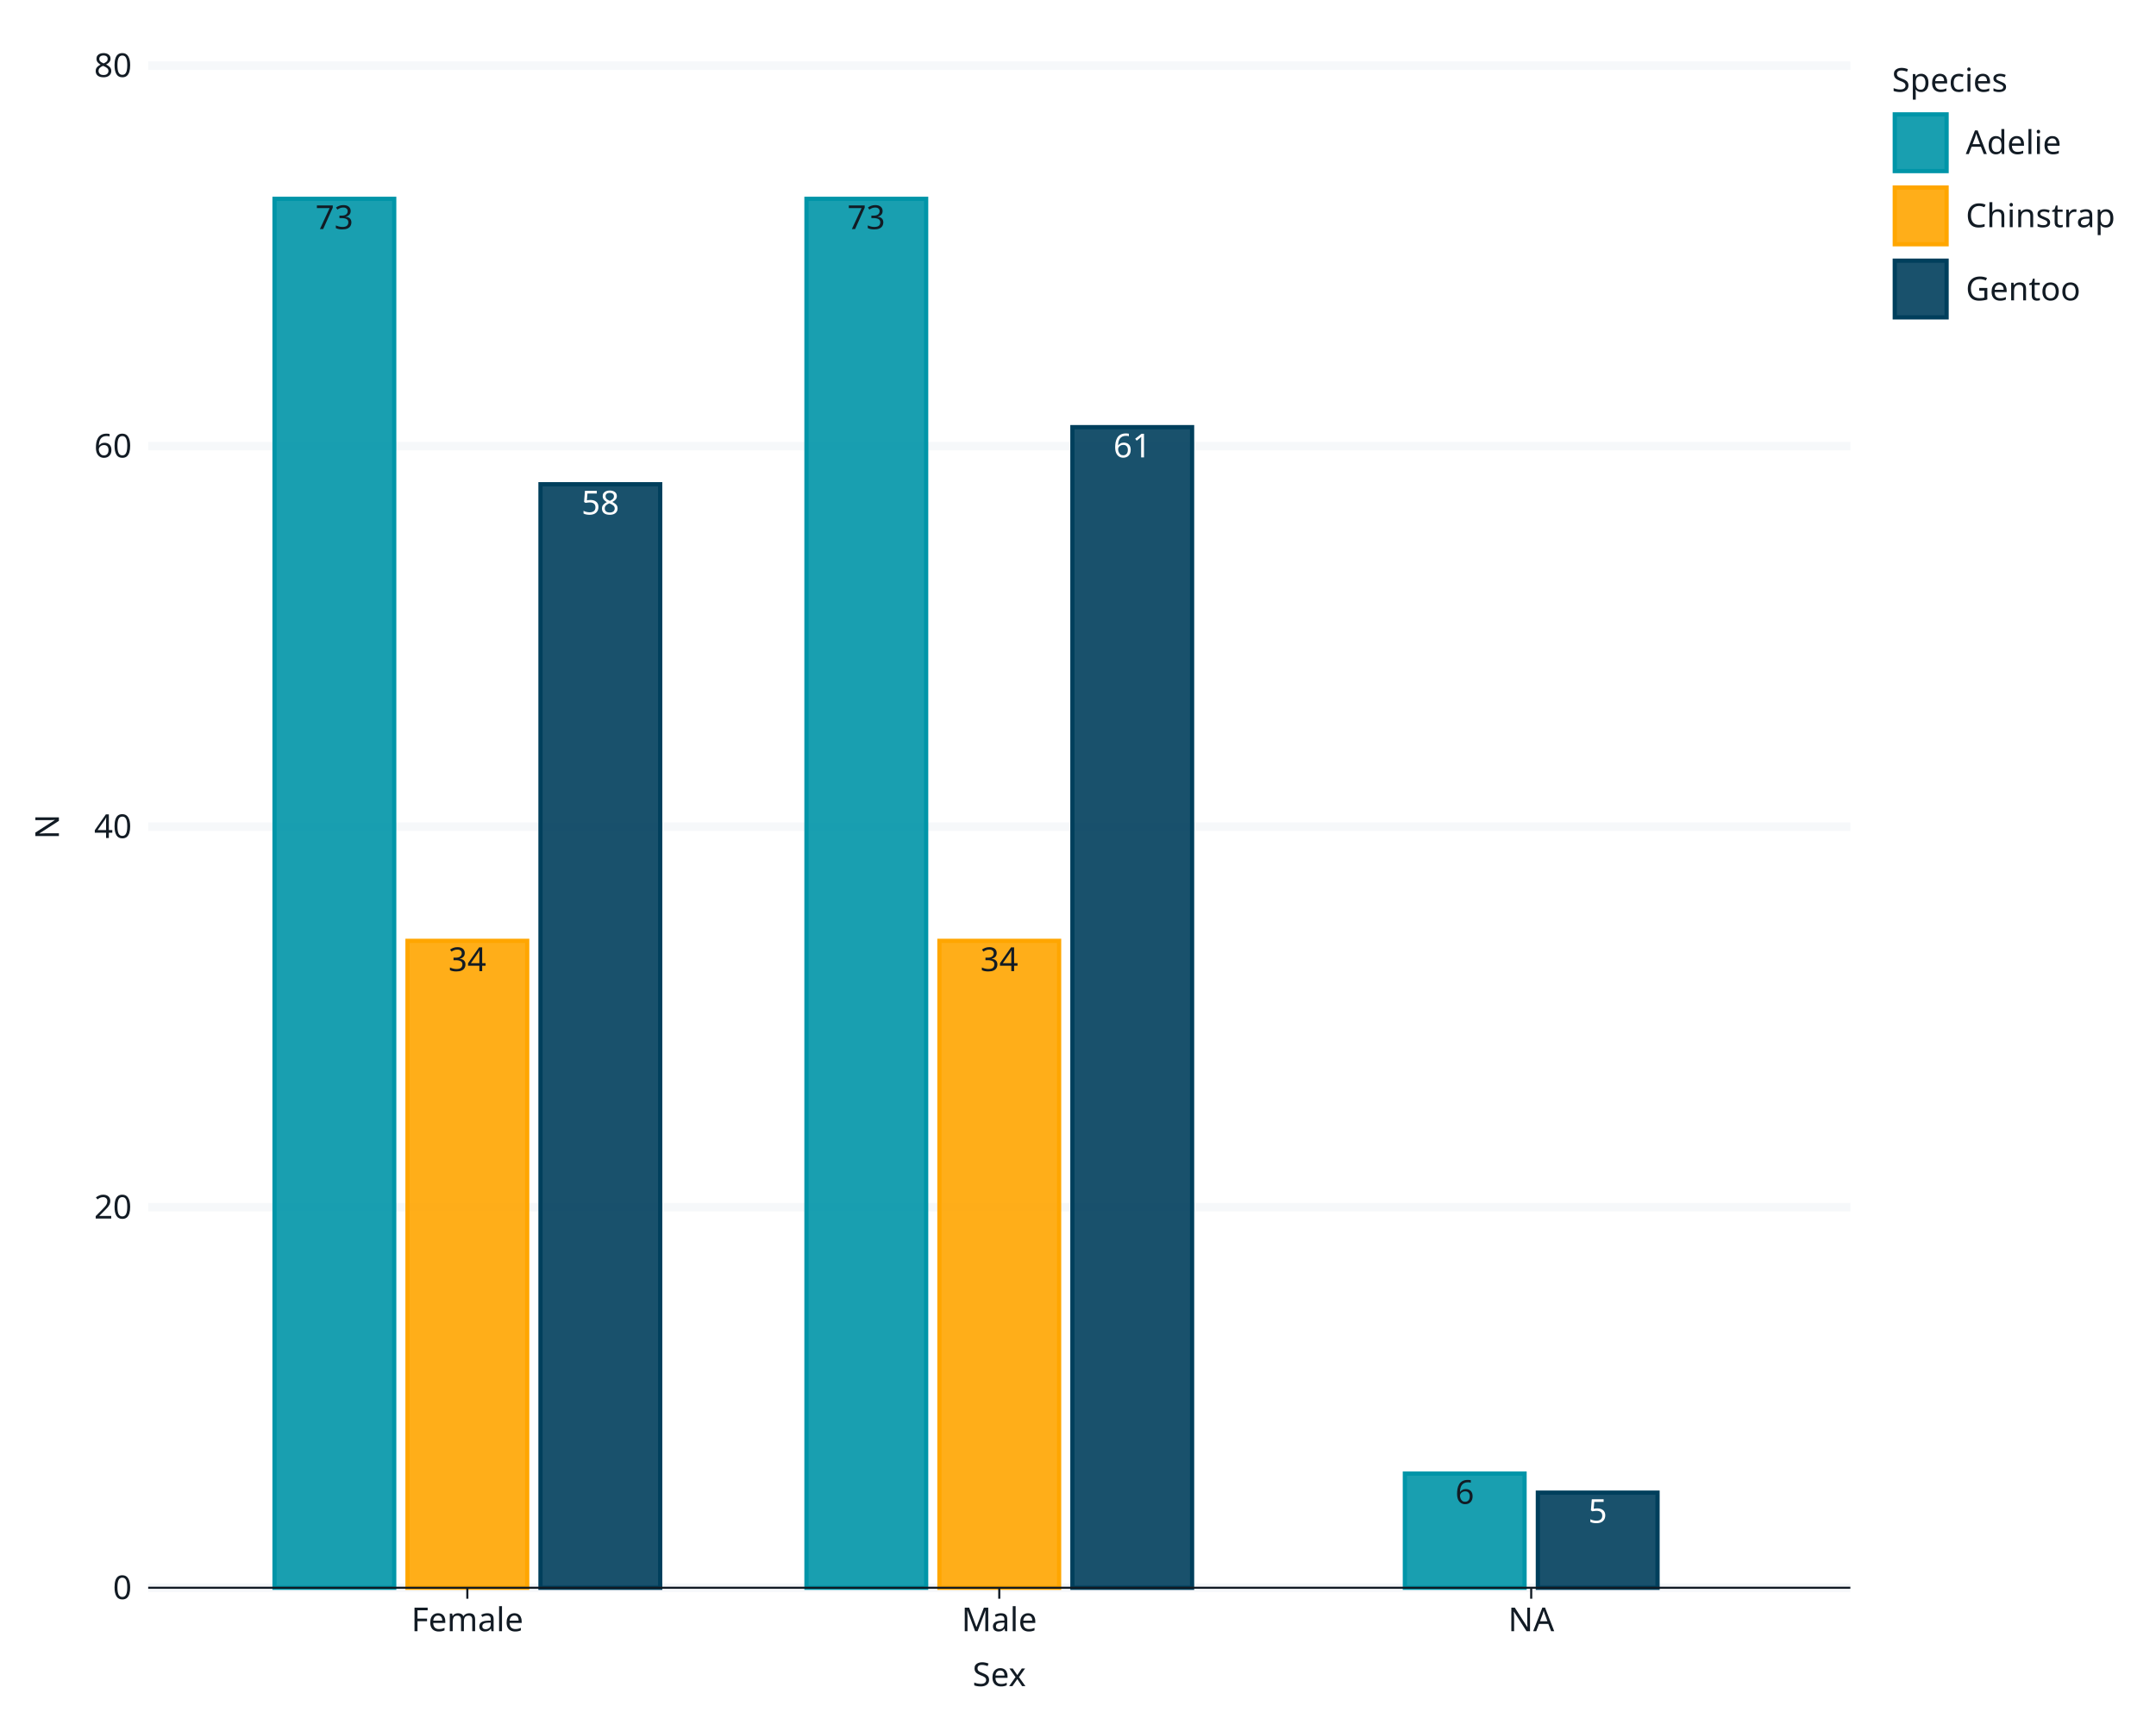
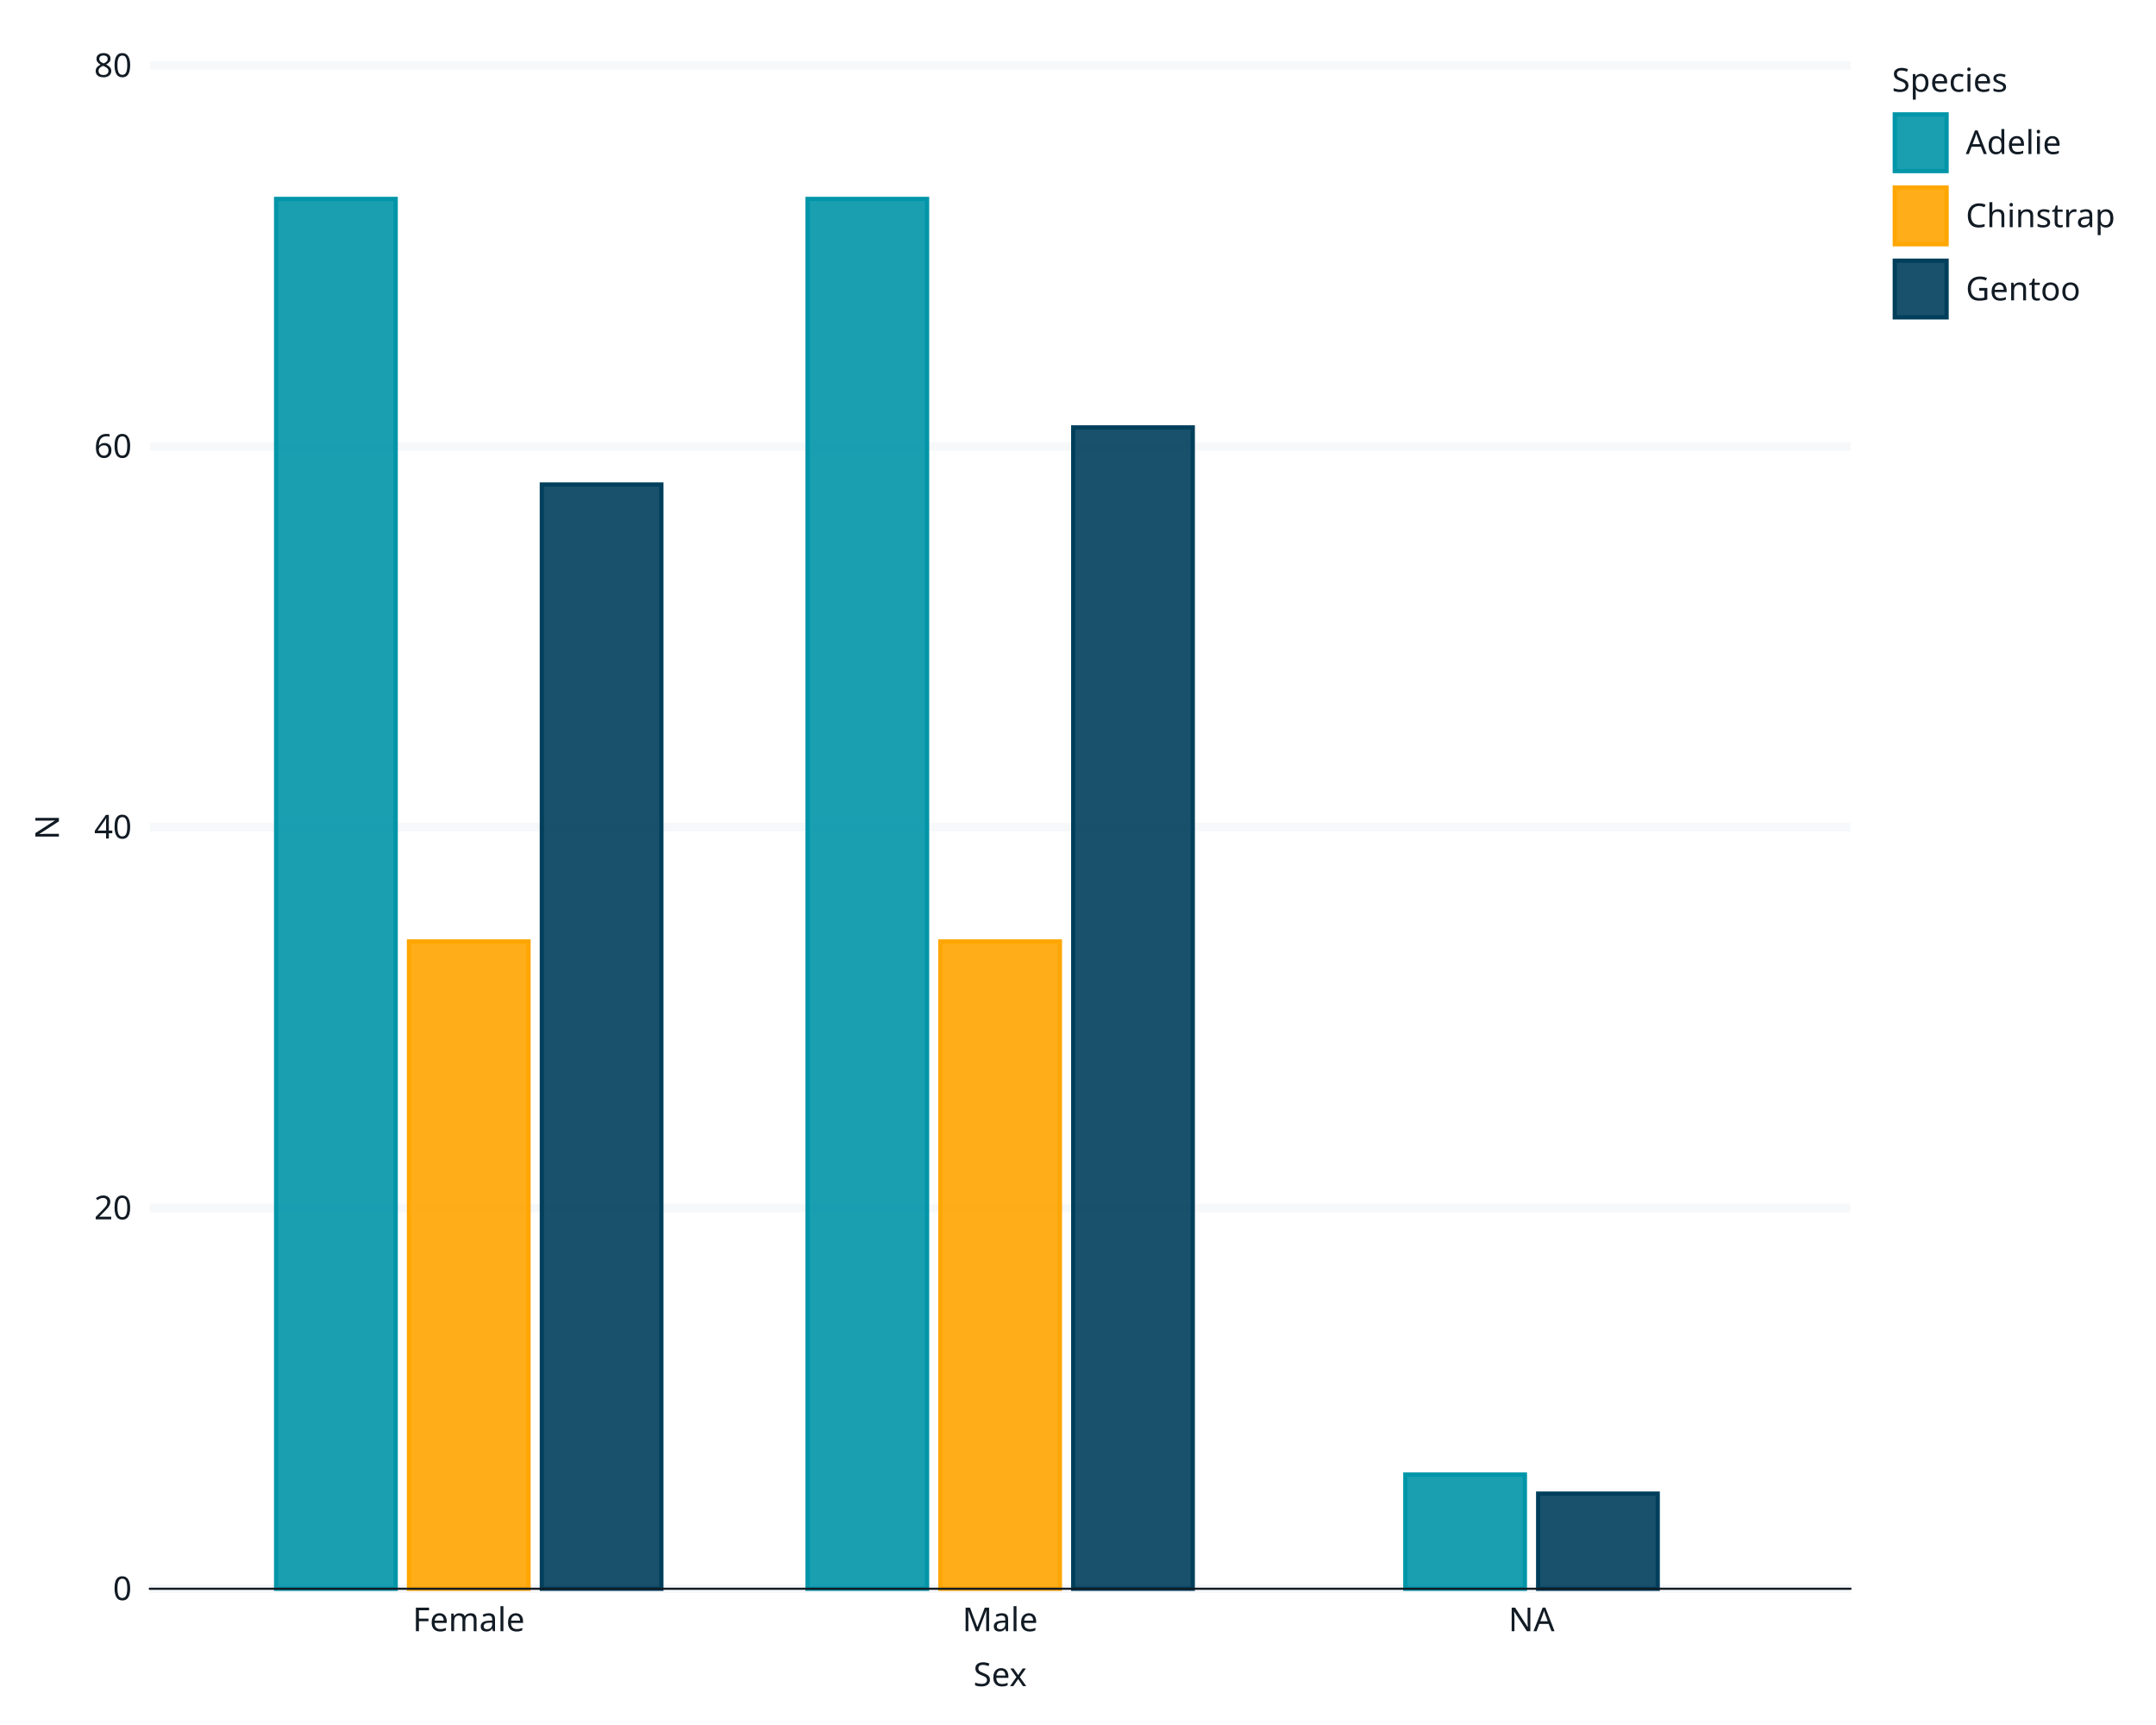
<svg xmlns="http://www.w3.org/2000/svg" class="svglite" data-engine-version="2.0" width="720.00pt" height="576.00pt" viewBox="0 0 720.00 576.00">
  <defs>
    <style type="text/css">
    .svglite line, .svglite polyline, .svglite polygon, .svglite path, .svglite rect, .svglite circle {
      fill: none;
      stroke: #000000;
      stroke-linecap: round;
      stroke-linejoin: round;
      stroke-miterlimit: 10.00;
    }
  </style>
  </defs>
  <rect width="100%" height="100%" style="stroke: none; fill: #FFFFFF;" />
  <defs>
    <clipPath id="cpMC4wMHw3MjAuMDB8MC4wMHw1NzYuMDA=">
      <rect x="0.00" y="0.00" width="720.00" height="576.00" />
    </clipPath>
  </defs>
  <g clip-path="url(#cpMC4wMHw3MjAuMDB8MC4wMHw1NzYuMDA=)">
-     <rect x="0" y="0.00" width="720.00" height="576.00" style="stroke-width: 1.07; stroke: #FFFFFF; fill: #FFFFFF;" />
-     <rect x="49.49" y="21.92" width="568.44" height="508.26" style="stroke-width: 1.07; stroke: #FFFFFF; fill: #FFFFFF;" />
-     <polyline points="49.49,530.17 617.93,530.17 " style="stroke-width: 2.84; stroke: #F6F8FA; stroke-linecap: butt;" />
-     <polyline points="49.49,403.11 617.93,403.11 " style="stroke-width: 2.84; stroke: #F6F8FA; stroke-linecap: butt;" />
-     <polyline points="49.49,276.05 617.93,276.05 " style="stroke-width: 2.84; stroke: #F6F8FA; stroke-linecap: butt;" />
-     <polyline points="49.49,148.98 617.93,148.98 " style="stroke-width: 2.84; stroke: #F6F8FA; stroke-linecap: butt;" />
-     <polyline points="49.49,21.92 617.93,21.92 " style="stroke-width: 2.84; stroke: #F6F8FA; stroke-linecap: butt;" />
-     <rect x="91.68" y="66.39" width="39.97" height="463.78" style="stroke-width: 1.41; stroke: #0095A8; stroke-linecap: butt; stroke-linejoin: miter; fill: #0095A8; fill-opacity: 0.90;" />
-     <rect x="136.09" y="314.16" width="39.97" height="216.01" style="stroke-width: 1.41; stroke: #FFA600; stroke-linecap: butt; stroke-linejoin: miter; fill: #FFA600; fill-opacity: 0.90;" />
-     <rect x="180.50" y="161.69" width="39.97" height="368.49" style="stroke-width: 1.41; stroke: #003F5C; stroke-linecap: butt; stroke-linejoin: miter; fill: #003F5C; fill-opacity: 0.90;" />
-     <rect x="269.32" y="66.39" width="39.97" height="463.78" style="stroke-width: 1.41; stroke: #0095A8; stroke-linecap: butt; stroke-linejoin: miter; fill: #0095A8; fill-opacity: 0.90;" />
-     <rect x="313.72" y="314.16" width="39.97" height="216.01" style="stroke-width: 1.41; stroke: #FFA600; stroke-linecap: butt; stroke-linejoin: miter; fill: #FFA600; fill-opacity: 0.90;" />
-     <rect x="358.13" y="142.63" width="39.97" height="387.55" style="stroke-width: 1.41; stroke: #003F5C; stroke-linecap: butt; stroke-linejoin: miter; fill: #003F5C; fill-opacity: 0.90;" />
-     <rect x="469.16" y="492.05" width="39.97" height="38.12" style="stroke-width: 1.41; stroke: #0095A8; stroke-linecap: butt; stroke-linejoin: miter; fill: #0095A8; fill-opacity: 0.90;" />
-     <rect x="513.57" y="498.41" width="39.97" height="31.77" style="stroke-width: 1.41; stroke: #003F5C; stroke-linecap: butt; stroke-linejoin: miter; fill: #003F5C; fill-opacity: 0.90;" />
-     <text x="111.66" y="76.49" text-anchor="middle" style="font-size: 11.04px; fill: #121B24; font-family: sans;" textLength="12.28px" lengthAdjust="spacingAndGlyphs">73</text>
-     <text x="156.07" y="324.27" text-anchor="middle" style="font-size: 11.04px; fill: #121B24; font-family: sans;" textLength="12.28px" lengthAdjust="spacingAndGlyphs">34</text>
-     <text x="200.48" y="171.79" text-anchor="middle" style="font-size: 11.04px; fill: #FFFFFF; font-family: sans;" textLength="12.28px" lengthAdjust="spacingAndGlyphs">58</text>
-     <text x="289.30" y="76.49" text-anchor="middle" style="font-size: 11.04px; fill: #121B24; font-family: sans;" textLength="12.28px" lengthAdjust="spacingAndGlyphs">73</text>
-     <text x="333.71" y="324.27" text-anchor="middle" style="font-size: 11.04px; fill: #121B24; font-family: sans;" textLength="12.28px" lengthAdjust="spacingAndGlyphs">34</text>
-     <text x="378.12" y="152.73" text-anchor="middle" style="font-size: 11.04px; fill: #FFFFFF; font-family: sans;" textLength="12.28px" lengthAdjust="spacingAndGlyphs">61</text>
-     <text x="489.14" y="502.16" text-anchor="middle" style="font-size: 11.04px; fill: #121B24; font-family: sans;" textLength="6.14px" lengthAdjust="spacingAndGlyphs">6</text>
-     <text x="533.55" y="508.51" text-anchor="middle" style="font-size: 11.04px; fill: #FFFFFF; font-family: sans;" textLength="6.14px" lengthAdjust="spacingAndGlyphs">5</text>
-     <text x="44.01" y="533.96" text-anchor="end" style="font-size: 11.00px; fill: #121B24; font-family: sans;" textLength="6.12px" lengthAdjust="spacingAndGlyphs">0</text>
-     <text x="44.01" y="406.89" text-anchor="end" style="font-size: 11.00px; fill: #121B24; font-family: sans;" textLength="12.24px" lengthAdjust="spacingAndGlyphs">20</text>
-     <text x="44.01" y="279.83" text-anchor="end" style="font-size: 11.00px; fill: #121B24; font-family: sans;" textLength="12.24px" lengthAdjust="spacingAndGlyphs">40</text>
-     <text x="44.01" y="152.77" text-anchor="end" style="font-size: 11.00px; fill: #121B24; font-family: sans;" textLength="12.24px" lengthAdjust="spacingAndGlyphs">60</text>
+     <rect x="0.00" y="0.00" width="720.00" height="576.00" style="stroke-width: 1.07; stroke: #FFFFFF; fill: #FFFFFF;" />
+     <rect x="50.06" y="21.92" width="567.87" height="508.60" style="stroke-width: 1.07; stroke: #FFFFFF; fill: #FFFFFF;" />
+     <polyline points="50.06,530.51 617.93,530.51 " style="stroke-width: 2.84; stroke: #F6F8FA; stroke-linecap: butt;" />
+     <polyline points="50.06,403.37 617.93,403.37 " style="stroke-width: 2.84; stroke: #F6F8FA; stroke-linecap: butt;" />
+     <polyline points="50.06,276.22 617.93,276.22 " style="stroke-width: 2.84; stroke: #F6F8FA; stroke-linecap: butt;" />
+     <polyline points="50.06,149.07 617.93,149.07 " style="stroke-width: 2.84; stroke: #F6F8FA; stroke-linecap: butt;" />
+     <polyline points="50.06,21.92 617.93,21.92 " style="stroke-width: 2.84; stroke: #F6F8FA; stroke-linecap: butt;" />
+     <polyline points="156.54,530.51 156.54,21.92 " style="stroke-width: 2.84; stroke: none; stroke-linecap: butt;" />
+     <polyline points="334.00,530.51 334.00,21.92 " style="stroke-width: 2.84; stroke: none; stroke-linecap: butt;" />
+     <polyline points="511.46,530.51 511.46,21.92 " style="stroke-width: 2.84; stroke: none; stroke-linecap: butt;" />
+     <rect x="92.21" y="66.42" width="39.93" height="464.09" style="stroke-width: 1.41; stroke: #0095A8; stroke-linecap: butt; stroke-linejoin: miter; fill: #0095A8; fill-opacity: 0.90;" />
+     <rect x="136.57" y="314.36" width="39.93" height="216.15" style="stroke-width: 1.41; stroke: #FFA600; stroke-linecap: butt; stroke-linejoin: miter; fill: #FFA600; fill-opacity: 0.90;" />
+     <rect x="180.94" y="161.78" width="39.93" height="368.73" style="stroke-width: 1.41; stroke: #003F5C; stroke-linecap: butt; stroke-linejoin: miter; fill: #003F5C; fill-opacity: 0.90;" />
+     <rect x="269.67" y="66.42" width="39.93" height="464.09" style="stroke-width: 1.41; stroke: #0095A8; stroke-linecap: butt; stroke-linejoin: miter; fill: #0095A8; fill-opacity: 0.90;" />
+     <rect x="314.03" y="314.36" width="39.93" height="216.15" style="stroke-width: 1.41; stroke: #FFA600; stroke-linecap: butt; stroke-linejoin: miter; fill: #FFA600; fill-opacity: 0.90;" />
+     <rect x="358.40" y="142.71" width="39.93" height="387.80" style="stroke-width: 1.41; stroke: #003F5C; stroke-linecap: butt; stroke-linejoin: miter; fill: #003F5C; fill-opacity: 0.90;" />
+     <rect x="469.31" y="492.37" width="39.93" height="38.14" style="stroke-width: 1.41; stroke: #0095A8; stroke-linecap: butt; stroke-linejoin: miter; fill: #0095A8; fill-opacity: 0.90;" />
+     <rect x="513.67" y="498.73" width="39.93" height="31.79" style="stroke-width: 1.41; stroke: #003F5C; stroke-linecap: butt; stroke-linejoin: miter; fill: #003F5C; fill-opacity: 0.90;" />
+     <polyline points="50.06,530.51 50.06,21.92 " style="stroke-width: 0.70; stroke: none; stroke-linecap: square;" />
+     <text x="44.01" y="534.30" text-anchor="end" style="font-size: 11.00px; fill: #121B24; font-family: sans;" textLength="6.12px" lengthAdjust="spacingAndGlyphs">0</text>
+     <text x="44.01" y="407.15" text-anchor="end" style="font-size: 11.00px; fill: #121B24; font-family: sans;" textLength="12.24px" lengthAdjust="spacingAndGlyphs">20</text>
+     <text x="44.01" y="280.00" text-anchor="end" style="font-size: 11.00px; fill: #121B24; font-family: sans;" textLength="12.24px" lengthAdjust="spacingAndGlyphs">40</text>
+     <text x="44.01" y="152.85" text-anchor="end" style="font-size: 11.00px; fill: #121B24; font-family: sans;" textLength="12.24px" lengthAdjust="spacingAndGlyphs">60</text>
    <text x="44.01" y="25.70" text-anchor="end" style="font-size: 11.00px; fill: #121B24; font-family: sans;" textLength="12.24px" lengthAdjust="spacingAndGlyphs">80</text>
-     <polyline points="49.49,530.17 617.93,530.17 " style="stroke-width: 0.70; stroke: #121B24; stroke-linecap: butt;" />
-     <polyline points="156.07,533.83 156.07,530.17 " style="stroke-width: 0.70; stroke: #121B24; stroke-linecap: butt;" />
-     <polyline points="333.71,533.83 333.71,530.17 " style="stroke-width: 0.70; stroke: #121B24; stroke-linecap: butt;" />
-     <polyline points="511.35,533.83 511.35,530.17 " style="stroke-width: 0.70; stroke: #121B24; stroke-linecap: butt;" />
-     <text x="156.07" y="544.68" text-anchor="middle" style="font-size: 11.00px; fill: #121B24; font-family: sans;" textLength="36.68px" lengthAdjust="spacingAndGlyphs">Female</text>
-     <text x="333.71" y="544.68" text-anchor="middle" style="font-size: 11.00px; fill: #121B24; font-family: sans;" textLength="23.85px" lengthAdjust="spacingAndGlyphs">Male</text>
-     <text x="511.35" y="544.68" text-anchor="middle" style="font-size: 11.00px; fill: #121B24; font-family: sans;" textLength="15.29px" lengthAdjust="spacingAndGlyphs">NA</text>
-     <text x="333.71" y="563.02" text-anchor="middle" style="font-size: 11.00px; fill: #121B24; font-family: sans;" textLength="18.96px" lengthAdjust="spacingAndGlyphs">Sex</text>
-     <text transform="translate(19.67,276.05) rotate(-90)" text-anchor="middle" style="font-size: 11.00px; fill: #121B24; font-family: sans;" textLength="7.95px" lengthAdjust="spacingAndGlyphs">N</text>
+     <polyline points="46.75,530.51 50.06,530.51 " style="stroke-width: 0.70; stroke: none; stroke-linecap: butt;" />
+     <polyline points="46.75,403.37 50.06,403.37 " style="stroke-width: 0.70; stroke: none; stroke-linecap: butt;" />
+     <polyline points="46.75,276.22 50.06,276.22 " style="stroke-width: 0.70; stroke: none; stroke-linecap: butt;" />
+     <polyline points="46.75,149.07 50.06,149.07 " style="stroke-width: 0.70; stroke: none; stroke-linecap: butt;" />
+     <polyline points="46.75,21.92 50.06,21.92 " style="stroke-width: 0.70; stroke: none; stroke-linecap: butt;" />
+     <polyline points="50.06,530.51 617.93,530.51 " style="stroke-width: 0.70; stroke: #121B24; stroke-linecap: square;" />
+     <polyline points="156.54,533.83 156.54,530.51 " style="stroke-width: 0.70; stroke: none; stroke-linecap: butt;" />
+     <polyline points="334.00,533.83 334.00,530.51 " style="stroke-width: 0.70; stroke: none; stroke-linecap: butt;" />
+     <polyline points="511.46,533.83 511.46,530.51 " style="stroke-width: 0.70; stroke: none; stroke-linecap: butt;" />
+     <text x="156.54" y="544.68" text-anchor="middle" style="font-size: 11.00px; fill: #121B24; font-family: sans;" textLength="36.68px" lengthAdjust="spacingAndGlyphs">Female</text>
+     <text x="334.00" y="544.68" text-anchor="middle" style="font-size: 11.00px; fill: #121B24; font-family: sans;" textLength="23.85px" lengthAdjust="spacingAndGlyphs">Male</text>
+     <text x="511.46" y="544.68" text-anchor="middle" style="font-size: 11.00px; fill: #121B24; font-family: sans;" textLength="15.29px" lengthAdjust="spacingAndGlyphs">NA</text>
+     <text x="334.00" y="563.02" text-anchor="middle" style="font-size: 11.00px; fill: #121B24; font-family: sans;" textLength="18.96px" lengthAdjust="spacingAndGlyphs">Sex</text>
+     <text transform="translate(19.67,276.22) rotate(-90)" text-anchor="middle" style="font-size: 11.00px; fill: #121B24; font-family: sans;" textLength="7.95px" lengthAdjust="spacingAndGlyphs">N</text>
    <rect x="623.60" y="21.92" width="74.48" height="93.22" style="stroke-width: 1.07; stroke: #FFFFFF; fill: #FFFFFF;" />
    <text x="631.82" y="30.63" style="font-size: 11.00px; fill: #121B24; font-family: sans;" textLength="39.14px" lengthAdjust="spacingAndGlyphs">Species</text>
    <rect x="631.82" y="37.25" width="19.18" height="20.81" style="stroke-width: 1.07; stroke: #FFFFFF; fill: #FFFFFF;" />
    <rect x="632.76" y="38.19" width="17.31" height="18.94" style="stroke-width: 1.41; stroke: #0095A8; stroke-linecap: butt; stroke-linejoin: miter; fill: #0095A8; fill-opacity: 0.90;" />
    <rect x="631.82" y="61.68" width="19.18" height="20.81" style="stroke-width: 1.07; stroke: #FFFFFF; fill: #FFFFFF;" />
    <rect x="632.76" y="62.62" width="17.31" height="18.94" style="stroke-width: 1.41; stroke: #FFA600; stroke-linecap: butt; stroke-linejoin: miter; fill: #FFA600; fill-opacity: 0.90;" />
    <rect x="631.82" y="86.11" width="19.18" height="20.81" style="stroke-width: 1.07; stroke: #FFFFFF; fill: #FFFFFF;" />
    <rect x="632.76" y="87.04" width="17.31" height="18.94" style="stroke-width: 1.41; stroke: #003F5C; stroke-linecap: butt; stroke-linejoin: miter; fill: #003F5C; fill-opacity: 0.90;" />
    <text x="656.48" y="51.44" style="font-size: 11.00px; fill: #121B24; font-family: sans;" textLength="30.58px" lengthAdjust="spacingAndGlyphs">Adelie</text>
    <text x="656.48" y="75.87" style="font-size: 11.00px; fill: #121B24; font-family: sans;" textLength="47.08px" lengthAdjust="spacingAndGlyphs">Chinstrap</text>
    <text x="656.48" y="100.30" style="font-size: 11.00px; fill: #121B24; font-family: sans;" textLength="36.09px" lengthAdjust="spacingAndGlyphs">Gentoo</text>
  </g>
</svg>
